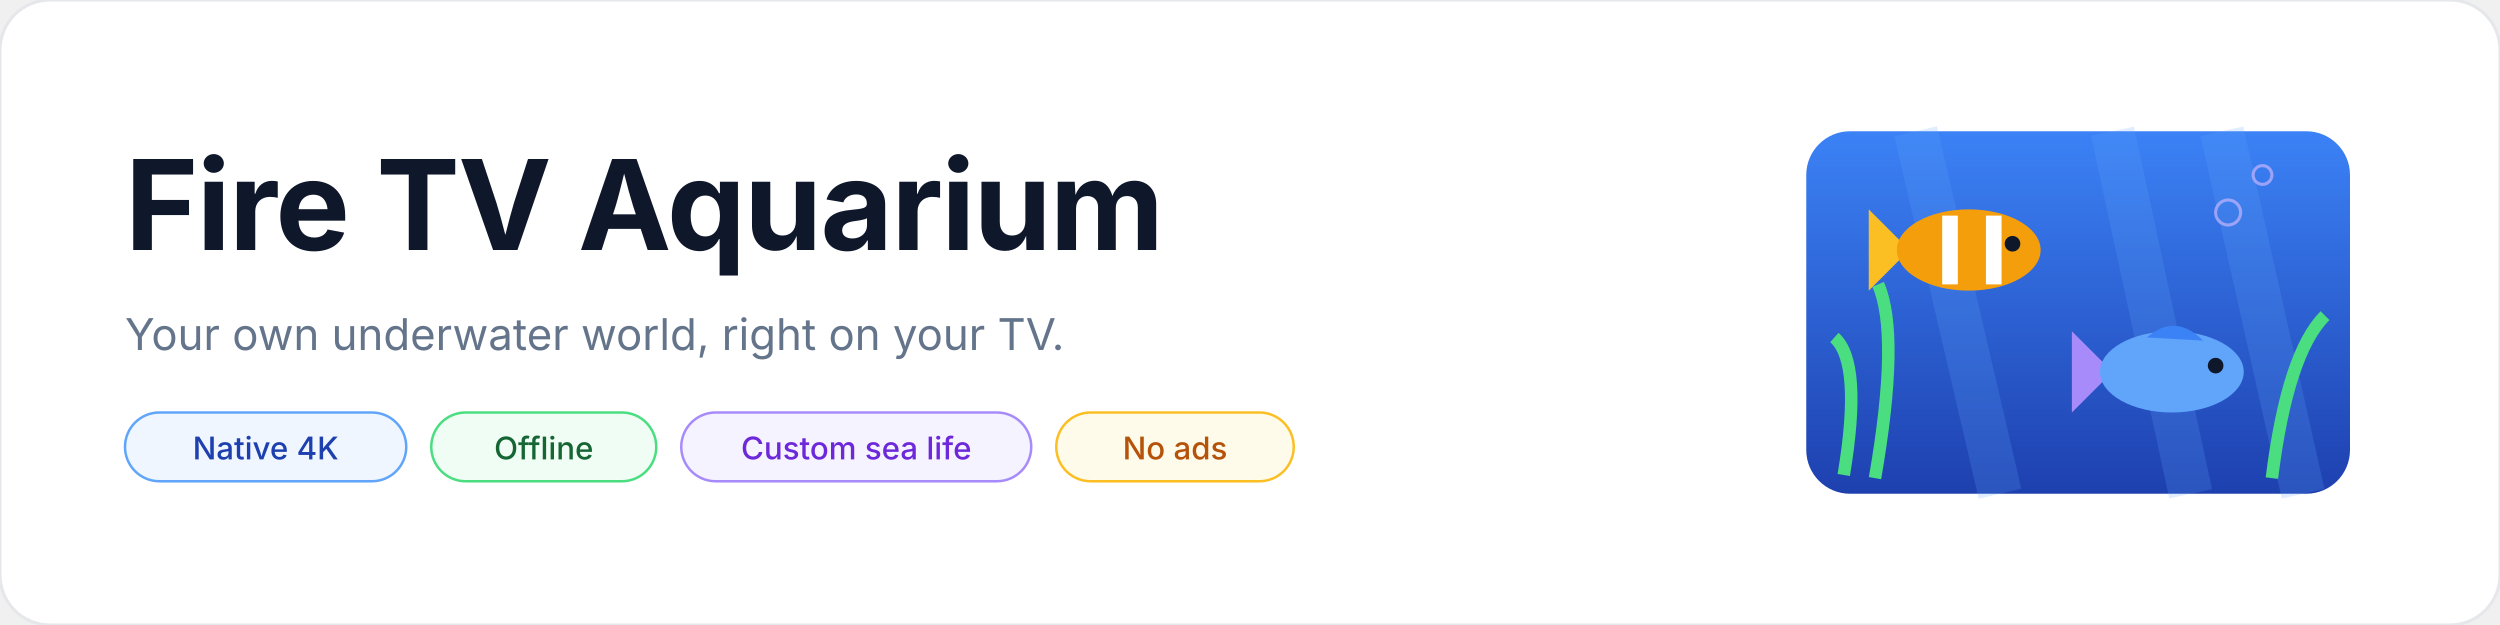
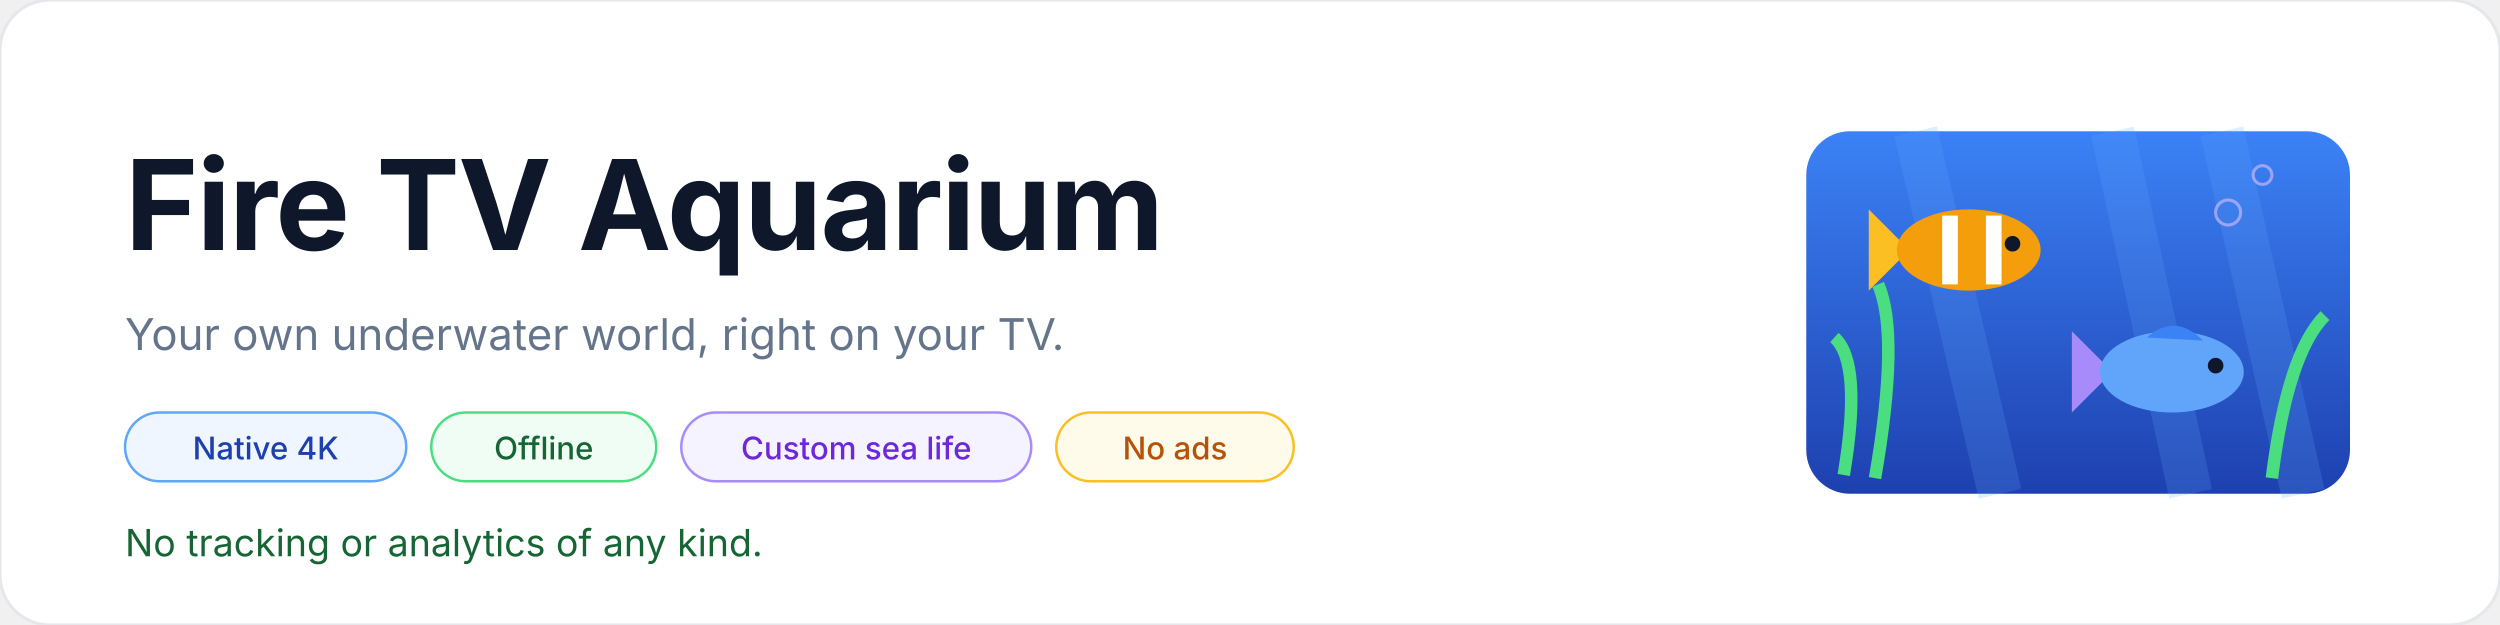
<svg xmlns="http://www.w3.org/2000/svg" viewBox="0 0 800 200" role="img" aria-labelledby="title description">
  <defs>
    <linearGradient id="background" x2="1" y2="1">
      <stop stop-color="#0c0a09" />
      <stop offset="1" stop-color="#1c1917" />
    </linearGradient>
    <linearGradient id="water" x2="0" y2="1">
      <stop stop-color="#3b82f6" />
      <stop offset="1" stop-color="#1e40af" />
    </linearGradient>
  </defs>
  <rect width="800" height="200" rx="16" fill="#fff" stroke="#e5e7eb" />
  <g font-family="system-ui, -apple-system, 'Segoe UI', sans-serif">
    <text x="40" y="80" font-size="40" font-weight="700" letter-spacing="-.5" fill="#0f172a">Fire TV Aquarium</text>
    <text x="40" y="112" font-size="14" fill="#64748b">Your own underwater world, right on your TV.</text>
    <g transform="translate(40 132)">
      <rect width="90" height="22" rx="11" fill="#eff6ff" stroke="#60a5fa" stroke-width=".8" opacity="1" />
      <text x="45.0" y="15" font-size="10" font-weight="500" text-anchor="middle" fill="#1e40af">Native 4K</text>
    </g>
    <g transform="translate(138 132)">
      <rect width="72" height="22" rx="11" fill="#f0fdf4" stroke="#4ade80" stroke-width=".8" opacity="1" />
      <text x="36.0" y="15" font-size="10" font-weight="500" text-anchor="middle" fill="#166534">Offline</text>
    </g>
    <g transform="translate(218 132)">
      <rect width="112" height="22" rx="11" fill="#f5f3ff" stroke="#a78bfa" stroke-width=".8" opacity="1" />
      <text x="56.0" y="15" font-size="10" font-weight="500" text-anchor="middle" fill="#6d28d9">Custom sea life</text>
    </g>
    <g transform="translate(338 132)">
      <rect width="76" height="22" rx="11" fill="#fffbeb" stroke="#fbbf24" stroke-width=".8" opacity="1" />
      <text x="38.0" y="15" font-size="10" font-weight="500" text-anchor="middle" fill="#b45309">No ads</text>
    </g>
+     <text x="40" y="178" font-size="12" fill="#166534">No tracking or analytics of any kind.</text>
  </g>
  <g transform="translate(578 42)">
    <rect width="174" height="116" rx="14" fill="url(#water)" />
    <path d="M35 0 L62 116 M98 0 L123 116 M133 0 L159 116" stroke="#60a5fa" stroke-width="14" opacity=".2" />
    <path d="M12 110 Q18 74 9 66 M22 111 Q30 65 23 49 M149 111 Q154 71 166 59" fill="none" stroke="#4ade80" stroke-width="4" />
    <g transform="translate(52 38)">
      <path d="M-19 0 L-32 -13 L-32 13 Z" fill="#fbbf24" />
      <ellipse rx="23" ry="13" fill="#f59e0b" />
      <path d="M-6 -11 L-6 11 M8 -11 L8 11" stroke="#fff" stroke-width="5" />
      <circle cx="14" cy="-2" r="2.5" fill="#0f172a" />
    </g>
    <g transform="translate(117 77)">
      <path d="M-19 0 L-32 -13 L-32 13 Z" fill="#a78bfa" />
      <ellipse rx="23" ry="13" fill="#60a5fa" />
      <path d="M-8 -11 Q1 -19 10 -10" fill="#3b82f6" />
      <circle cx="14" cy="-2" r="2.5" fill="#0f172a" />
    </g>
    <circle cx="135" cy="26" r="4" fill="none" stroke="#c4b5fd" opacity=".7" />
    <circle cx="146" cy="14" r="3" fill="none" stroke="#c4b5fd" opacity=".7" />
  </g>
</svg>
